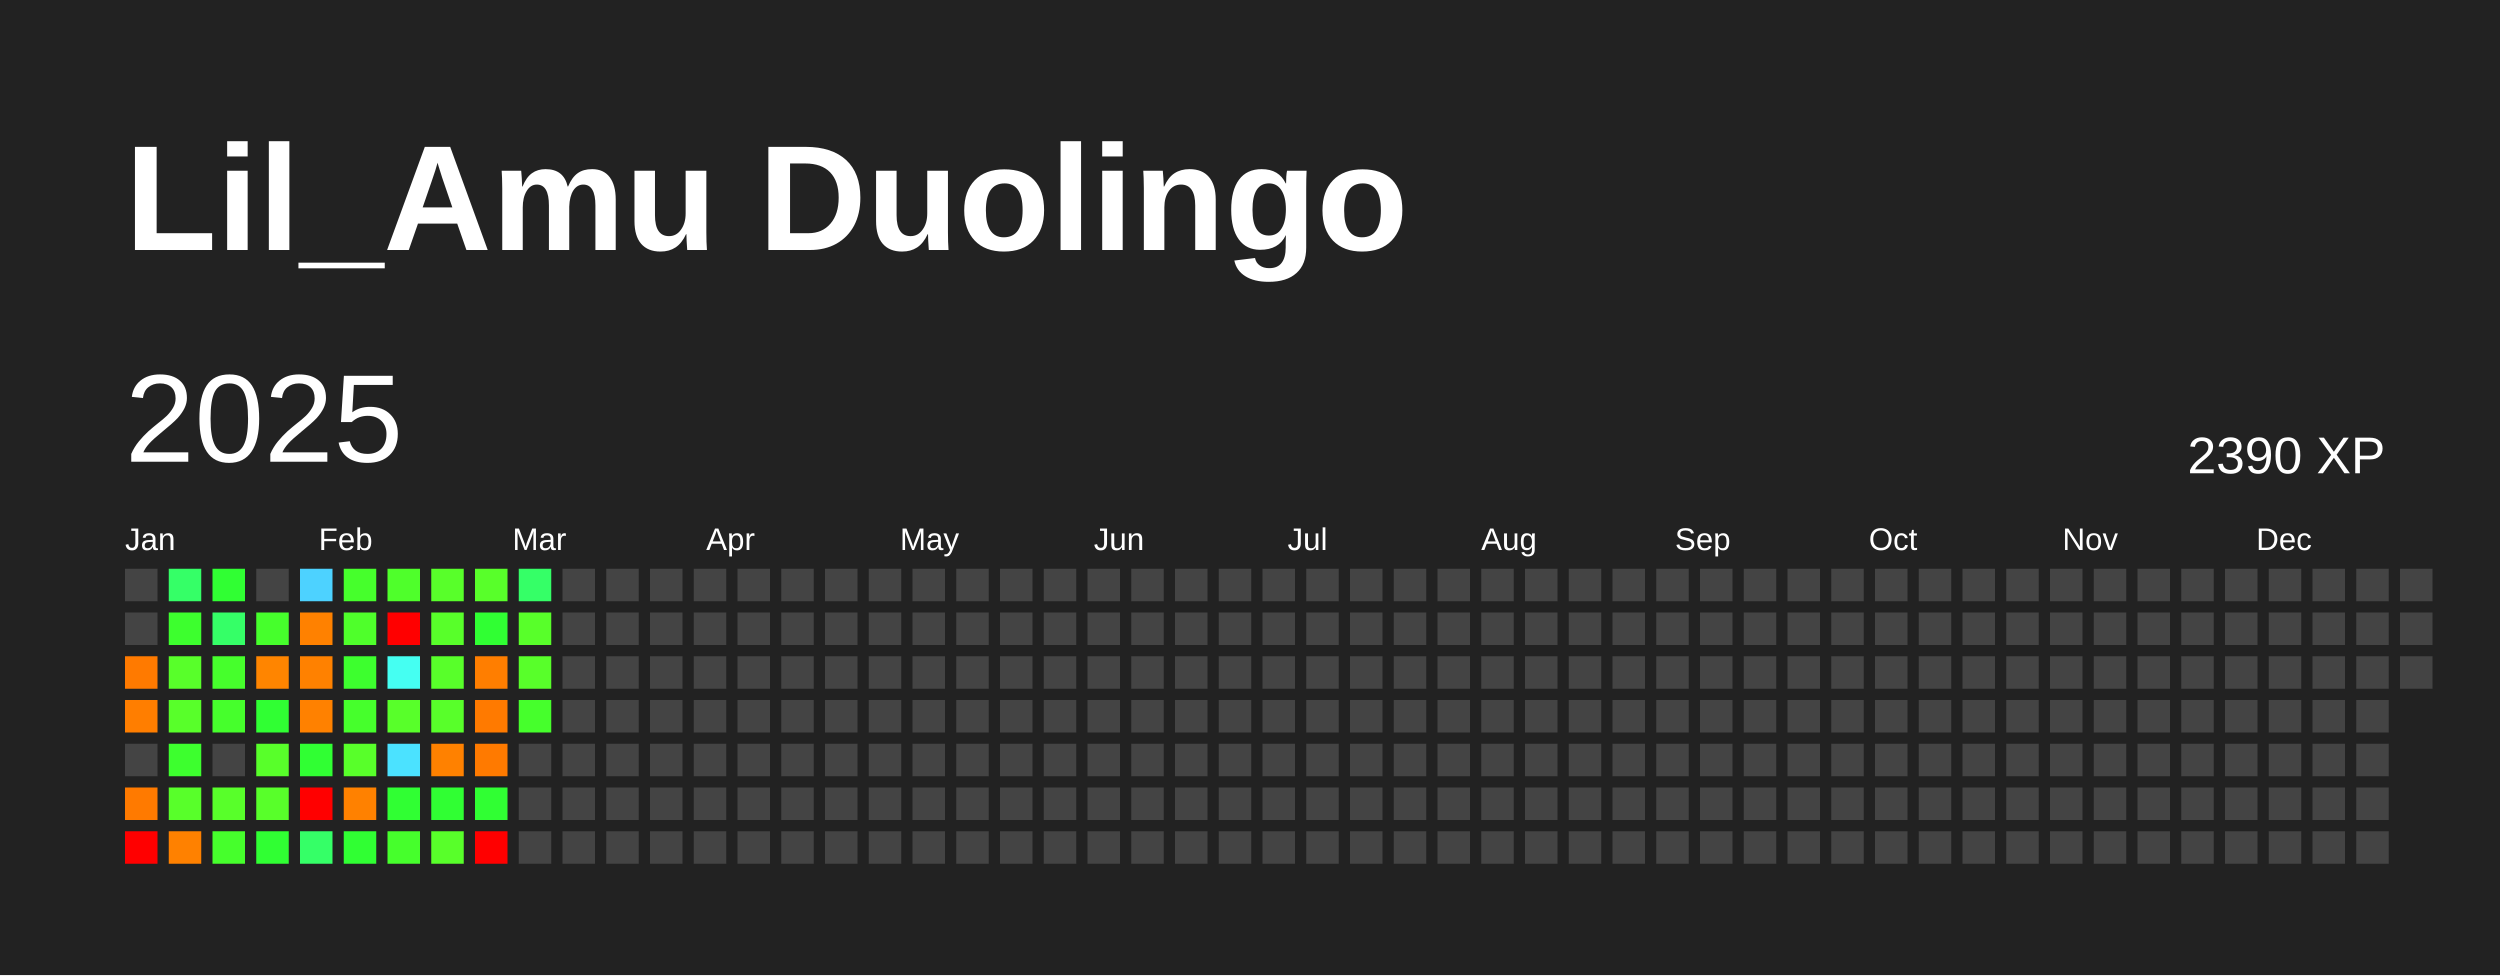
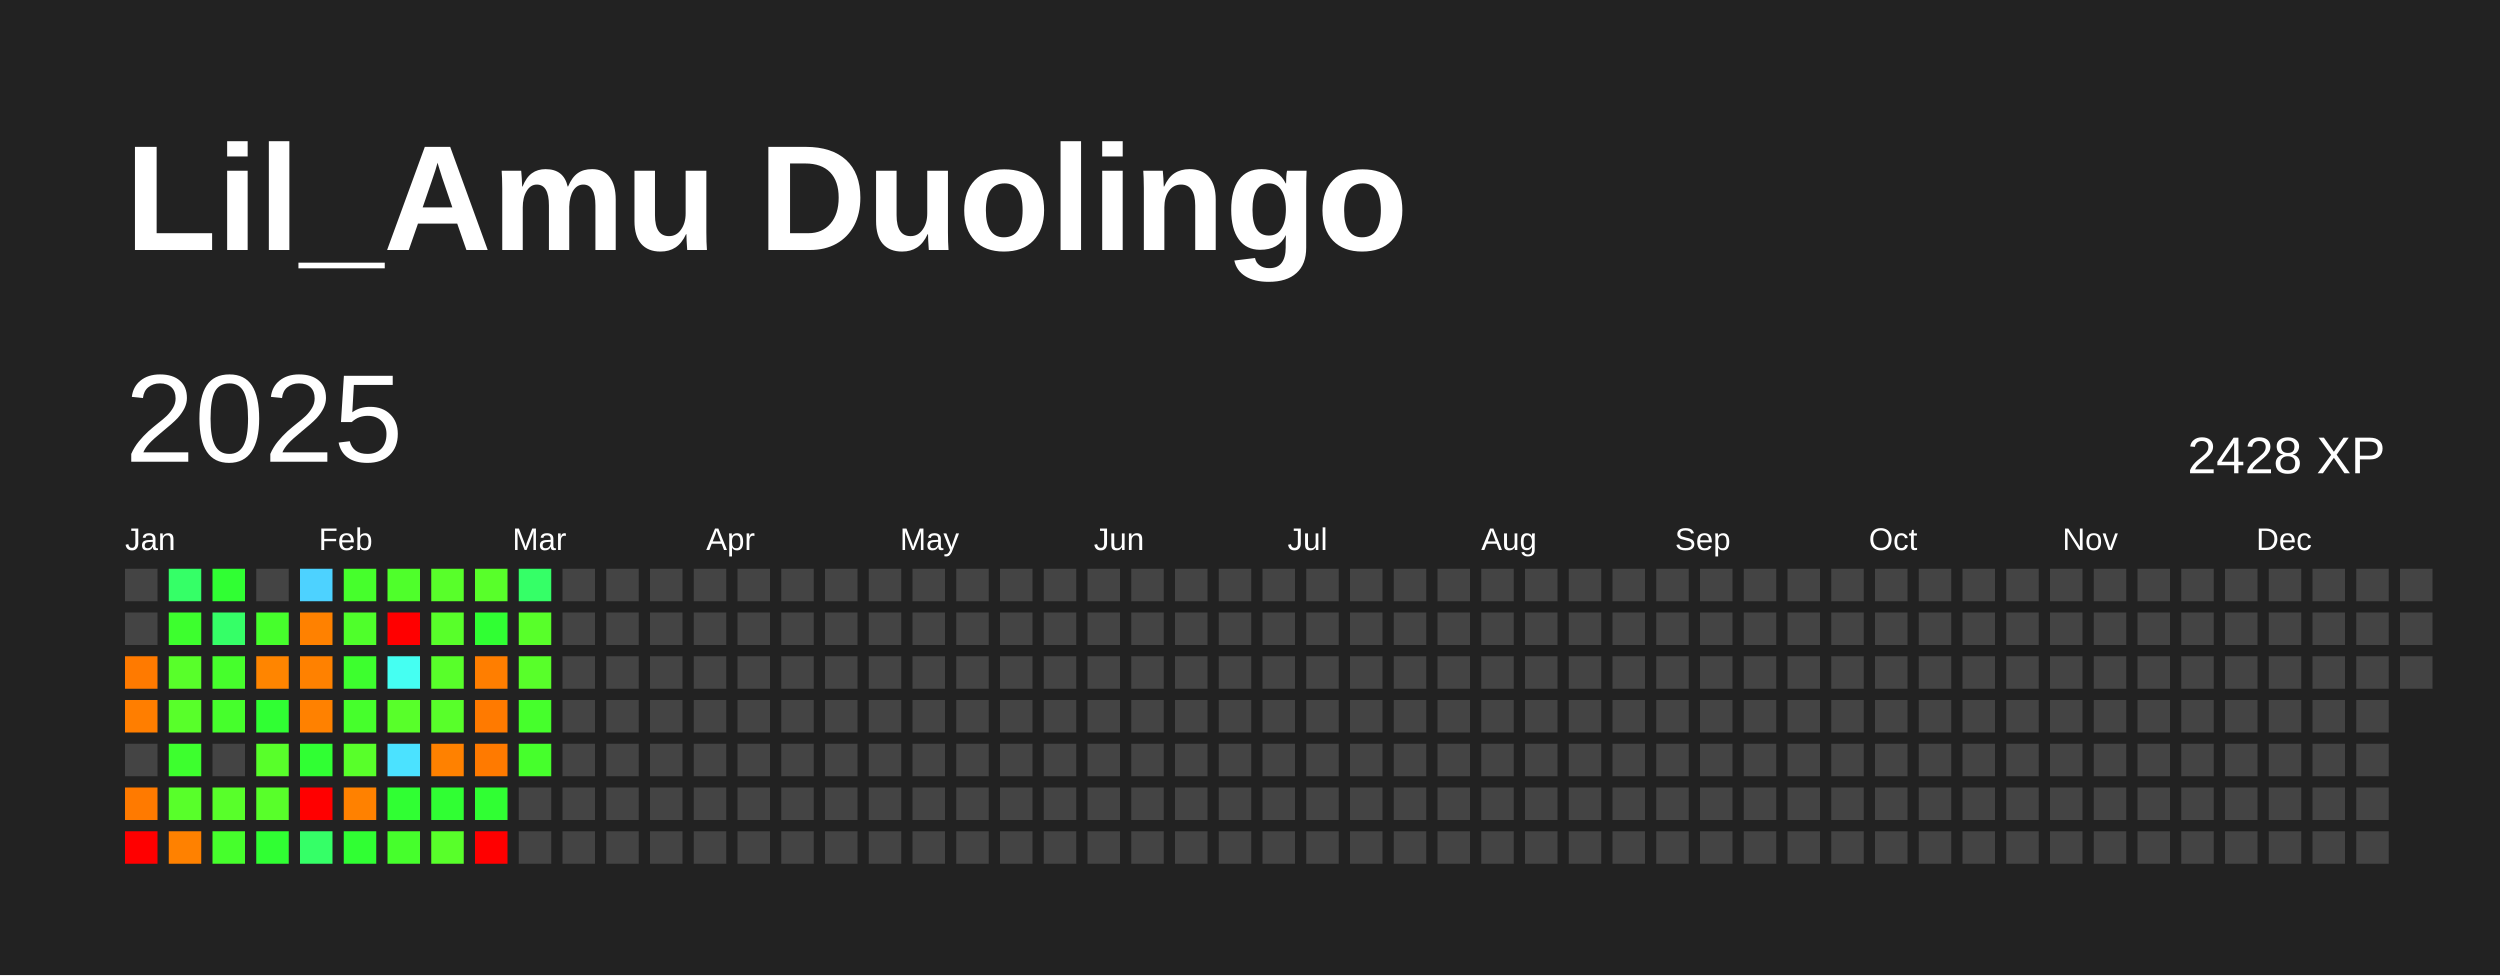
<svg xmlns="http://www.w3.org/2000/svg" baseProfile="full" height="78mm" version="1.1" viewBox="0,0,200,78" width="200mm">
  <defs />
  <rect fill="#222222" height="78" width="200" x="0" y="0" />
  <text fill="#FFFFFF" style="font-size:12px; font-family:Arial; font-weight:bold;" x="10" y="20">Lil_Amu Duolingo</text>
  <text dominant-baseline="hanging" fill="#FFFFFF" style="font-size:10.0px; font-family:Arial;" x="10" y="30">2025</text>
-   <text dominant-baseline="hanging" fill="#FFFFFF" style="font-size:4.125px; font-family:Arial;" x="175" y="35">2390 XP</text>
+   <text dominant-baseline="hanging" fill="#FFFFFF" style="font-size:4.125px; font-family:Arial;" x="175" y="35">2428 XP</text>
  <text fill="#FFFFFF" style="font-size:2.5px; font-family:Arial" x="10.0" y="44">Jan</text>
  <text fill="#FFFFFF" style="font-size:2.5px; font-family:Arial" x="25.5" y="44">Feb</text>
  <text fill="#FFFFFF" style="font-size:2.5px; font-family:Arial" x="41.0" y="44">Mar</text>
  <text fill="#FFFFFF" style="font-size:2.5px; font-family:Arial" x="56.5" y="44">Apr</text>
  <text fill="#FFFFFF" style="font-size:2.5px; font-family:Arial" x="72.0" y="44">May</text>
  <text fill="#FFFFFF" style="font-size:2.5px; font-family:Arial" x="87.5" y="44">Jun</text>
  <text fill="#FFFFFF" style="font-size:2.5px; font-family:Arial" x="103.0" y="44">Jul</text>
  <text fill="#FFFFFF" style="font-size:2.5px; font-family:Arial" x="118.5" y="44">Aug</text>
  <text fill="#FFFFFF" style="font-size:2.5px; font-family:Arial" x="134.0" y="44">Sep</text>
  <text fill="#FFFFFF" style="font-size:2.5px; font-family:Arial" x="149.5" y="44">Oct</text>
  <text fill="#FFFFFF" style="font-size:2.5px; font-family:Arial" x="165.0" y="44">Nov</text>
  <text fill="#FFFFFF" style="font-size:2.5px; font-family:Arial" x="180.5" y="44">Dec</text>
  <rect fill="#444444" height="2.6" width="2.6" x="10.0" y="45.5" />
  <rect fill="#444444" height="2.6" width="2.6" x="10.0" y="49.0" />
  <rect fill="#ff7a00" height="2.6" width="2.6" x="10.0" y="52.5" />
  <rect fill="#ff7e00" height="2.6" width="2.6" x="10.0" y="56.0" />
  <rect fill="#444444" height="2.6" width="2.6" x="10.0" y="59.5" />
  <rect fill="#ff7a00" height="2.6" width="2.6" x="10.0" y="63.0" />
  <rect fill="red" height="2.6" width="2.6" x="10.0" y="66.5" />
  <rect fill="#35ff67" height="2.6" width="2.6" x="13.5" y="45.5" />
  <rect fill="#3dff2e" height="2.6" width="2.6" x="13.5" y="49.0" />
  <rect fill="#58ff2a" height="2.6" width="2.6" x="13.5" y="52.5" />
  <rect fill="#58ff2a" height="2.6" width="2.6" x="13.5" y="56.0" />
  <rect fill="#3dff2e" height="2.6" width="2.6" x="13.5" y="59.5" />
  <rect fill="#58ff2a" height="2.6" width="2.6" x="13.5" y="63.0" />
  <rect fill="#ff8100" height="2.6" width="2.6" x="13.5" y="66.5" />
  <rect fill="#30ff33" height="2.6" width="2.6" x="17.0" y="45.5" />
  <rect fill="#35ff67" height="2.6" width="2.6" x="17.0" y="49.0" />
  <rect fill="#46ff2c" height="2.6" width="2.6" x="17.0" y="52.5" />
  <rect fill="#46ff2c" height="2.6" width="2.6" x="17.0" y="56.0" />
  <rect fill="#444444" height="2.6" width="2.6" x="17.0" y="59.5" />
  <rect fill="#58ff2a" height="2.6" width="2.6" x="17.0" y="63.0" />
  <rect fill="#46ff2c" height="2.6" width="2.6" x="17.0" y="66.5" />
  <rect fill="#444444" height="2.6" width="2.6" x="20.5" y="45.5" />
  <rect fill="#46ff2c" height="2.6" width="2.6" x="20.5" y="49.0" />
  <rect fill="#ff8500" height="2.6" width="2.6" x="20.5" y="52.5" />
  <rect fill="#30ff33" height="2.6" width="2.6" x="20.5" y="56.0" />
  <rect fill="#58ff2a" height="2.6" width="2.6" x="20.5" y="59.5" />
  <rect fill="#58ff2a" height="2.6" width="2.6" x="20.5" y="63.0" />
  <rect fill="#30ff33" height="2.6" width="2.6" x="20.5" y="66.5" />
  <rect fill="#4dd2ff" height="2.6" width="2.6" x="24.0" y="45.5" />
  <rect fill="#ff8100" height="2.6" width="2.6" x="24.0" y="49.0" />
  <rect fill="#ff8100" height="2.6" width="2.6" x="24.0" y="52.5" />
  <rect fill="#ff8100" height="2.6" width="2.6" x="24.0" y="56.0" />
  <rect fill="#30ff33" height="2.6" width="2.6" x="24.0" y="59.5" />
  <rect fill="red" height="2.6" width="2.6" x="24.0" y="63.0" />
  <rect fill="#35ff67" height="2.6" width="2.6" x="24.0" y="66.5" />
  <rect fill="#46ff2c" height="2.6" width="2.6" x="27.5" y="45.5" />
  <rect fill="#4fff2b" height="2.6" width="2.6" x="27.5" y="49.0" />
  <rect fill="#3dff2e" height="2.6" width="2.6" x="27.5" y="52.5" />
  <rect fill="#46ff2c" height="2.6" width="2.6" x="27.5" y="56.0" />
  <rect fill="#58ff2a" height="2.6" width="2.6" x="27.5" y="59.5" />
  <rect fill="#ff8100" height="2.6" width="2.6" x="27.5" y="63.0" />
  <rect fill="#30ff33" height="2.6" width="2.6" x="27.5" y="66.5" />
  <rect fill="#4fff2b" height="2.6" width="2.6" x="31.0" y="45.5" />
  <rect fill="red" height="2.6" width="2.6" x="31.0" y="49.0" />
  <rect fill="#45fff2" height="2.6" width="2.6" x="31.0" y="52.5" />
  <rect fill="#58ff2a" height="2.6" width="2.6" x="31.0" y="56.0" />
  <rect fill="#4be2ff" height="2.6" width="2.6" x="31.0" y="59.5" />
  <rect fill="#30ff33" height="2.6" width="2.6" x="31.0" y="63.0" />
  <rect fill="#46ff2c" height="2.6" width="2.6" x="31.0" y="66.5" />
  <rect fill="#58ff2a" height="2.6" width="2.6" x="34.5" y="45.5" />
  <rect fill="#58ff2a" height="2.6" width="2.6" x="34.5" y="49.0" />
  <rect fill="#58ff2a" height="2.6" width="2.6" x="34.5" y="52.5" />
  <rect fill="#58ff2a" height="2.6" width="2.6" x="34.5" y="56.0" />
  <rect fill="#ff8100" height="2.6" width="2.6" x="34.5" y="59.5" />
  <rect fill="#30ff33" height="2.6" width="2.6" x="34.5" y="63.0" />
  <rect fill="#58ff2a" height="2.6" width="2.6" x="34.5" y="66.5" />
  <rect fill="#58ff2a" height="2.6" width="2.6" x="38.0" y="45.5" />
  <rect fill="#30ff33" height="2.6" width="2.6" x="38.0" y="49.0" />
  <rect fill="#ff7e00" height="2.6" width="2.6" x="38.0" y="52.5" />
  <rect fill="#ff7a00" height="2.6" width="2.6" x="38.0" y="56.0" />
  <rect fill="#ff7a00" height="2.6" width="2.6" x="38.0" y="59.5" />
  <rect fill="#30ff33" height="2.6" width="2.6" x="38.0" y="63.0" />
  <rect fill="red" height="2.6" width="2.6" x="38.0" y="66.5" />
  <rect fill="#35ff67" height="2.6" width="2.6" x="41.5" y="45.5" />
  <rect fill="#58ff2a" height="2.6" width="2.6" x="41.5" y="49.0" />
  <rect fill="#58ff2a" height="2.6" width="2.6" x="41.5" y="52.5" />
  <rect fill="#46ff2c" height="2.6" width="2.6" x="41.5" y="56.0" />
-   <rect fill="#444444" height="2.6" width="2.6" x="41.5" y="59.5" />
+   <rect fill="#46ff2c" height="2.6" width="2.6" x="41.5" y="59.5" />
  <rect fill="#444444" height="2.6" width="2.6" x="41.5" y="63.0" />
  <rect fill="#444444" height="2.6" width="2.6" x="41.5" y="66.5" />
  <rect fill="#444444" height="2.6" width="2.6" x="45.0" y="45.5" />
  <rect fill="#444444" height="2.6" width="2.6" x="45.0" y="49.0" />
  <rect fill="#444444" height="2.6" width="2.6" x="45.0" y="52.5" />
  <rect fill="#444444" height="2.6" width="2.6" x="45.0" y="56.0" />
  <rect fill="#444444" height="2.6" width="2.6" x="45.0" y="59.5" />
  <rect fill="#444444" height="2.6" width="2.6" x="45.0" y="63.0" />
  <rect fill="#444444" height="2.6" width="2.6" x="45.0" y="66.5" />
  <rect fill="#444444" height="2.6" width="2.6" x="48.5" y="45.5" />
  <rect fill="#444444" height="2.6" width="2.6" x="48.5" y="49.0" />
  <rect fill="#444444" height="2.6" width="2.6" x="48.5" y="52.5" />
  <rect fill="#444444" height="2.6" width="2.6" x="48.5" y="56.0" />
  <rect fill="#444444" height="2.6" width="2.6" x="48.5" y="59.5" />
  <rect fill="#444444" height="2.6" width="2.6" x="48.5" y="63.0" />
  <rect fill="#444444" height="2.6" width="2.6" x="48.5" y="66.5" />
  <rect fill="#444444" height="2.6" width="2.6" x="52.0" y="45.5" />
  <rect fill="#444444" height="2.6" width="2.6" x="52.0" y="49.0" />
  <rect fill="#444444" height="2.6" width="2.6" x="52.0" y="52.5" />
  <rect fill="#444444" height="2.6" width="2.6" x="52.0" y="56.0" />
  <rect fill="#444444" height="2.6" width="2.6" x="52.0" y="59.5" />
  <rect fill="#444444" height="2.6" width="2.6" x="52.0" y="63.0" />
  <rect fill="#444444" height="2.6" width="2.6" x="52.0" y="66.5" />
  <rect fill="#444444" height="2.6" width="2.6" x="55.5" y="45.5" />
  <rect fill="#444444" height="2.6" width="2.6" x="55.5" y="49.0" />
  <rect fill="#444444" height="2.6" width="2.6" x="55.5" y="52.5" />
  <rect fill="#444444" height="2.6" width="2.6" x="55.5" y="56.0" />
  <rect fill="#444444" height="2.6" width="2.6" x="55.5" y="59.5" />
  <rect fill="#444444" height="2.6" width="2.6" x="55.5" y="63.0" />
  <rect fill="#444444" height="2.6" width="2.6" x="55.5" y="66.5" />
  <rect fill="#444444" height="2.6" width="2.6" x="59.0" y="45.5" />
  <rect fill="#444444" height="2.6" width="2.6" x="59.0" y="49.0" />
  <rect fill="#444444" height="2.6" width="2.6" x="59.0" y="52.5" />
  <rect fill="#444444" height="2.6" width="2.6" x="59.0" y="56.0" />
  <rect fill="#444444" height="2.6" width="2.6" x="59.0" y="59.5" />
  <rect fill="#444444" height="2.6" width="2.6" x="59.0" y="63.0" />
  <rect fill="#444444" height="2.6" width="2.6" x="59.0" y="66.5" />
  <rect fill="#444444" height="2.6" width="2.6" x="62.5" y="45.5" />
  <rect fill="#444444" height="2.6" width="2.6" x="62.5" y="49.0" />
  <rect fill="#444444" height="2.6" width="2.6" x="62.5" y="52.5" />
  <rect fill="#444444" height="2.6" width="2.6" x="62.5" y="56.0" />
  <rect fill="#444444" height="2.6" width="2.6" x="62.5" y="59.5" />
  <rect fill="#444444" height="2.6" width="2.6" x="62.5" y="63.0" />
  <rect fill="#444444" height="2.6" width="2.6" x="62.5" y="66.5" />
  <rect fill="#444444" height="2.6" width="2.6" x="66.0" y="45.5" />
  <rect fill="#444444" height="2.6" width="2.6" x="66.0" y="49.0" />
  <rect fill="#444444" height="2.6" width="2.6" x="66.0" y="52.5" />
  <rect fill="#444444" height="2.6" width="2.6" x="66.0" y="56.0" />
  <rect fill="#444444" height="2.6" width="2.6" x="66.0" y="59.5" />
  <rect fill="#444444" height="2.6" width="2.6" x="66.0" y="63.0" />
  <rect fill="#444444" height="2.6" width="2.6" x="66.0" y="66.5" />
  <rect fill="#444444" height="2.6" width="2.6" x="69.5" y="45.5" />
  <rect fill="#444444" height="2.6" width="2.6" x="69.5" y="49.0" />
  <rect fill="#444444" height="2.6" width="2.6" x="69.5" y="52.5" />
  <rect fill="#444444" height="2.6" width="2.6" x="69.5" y="56.0" />
  <rect fill="#444444" height="2.6" width="2.6" x="69.5" y="59.5" />
  <rect fill="#444444" height="2.6" width="2.6" x="69.5" y="63.0" />
  <rect fill="#444444" height="2.6" width="2.6" x="69.5" y="66.5" />
  <rect fill="#444444" height="2.6" width="2.6" x="73.0" y="45.5" />
  <rect fill="#444444" height="2.6" width="2.6" x="73.0" y="49.0" />
  <rect fill="#444444" height="2.6" width="2.6" x="73.0" y="52.5" />
  <rect fill="#444444" height="2.6" width="2.6" x="73.0" y="56.0" />
  <rect fill="#444444" height="2.6" width="2.6" x="73.0" y="59.5" />
  <rect fill="#444444" height="2.6" width="2.6" x="73.0" y="63.0" />
  <rect fill="#444444" height="2.6" width="2.6" x="73.0" y="66.5" />
  <rect fill="#444444" height="2.6" width="2.6" x="76.5" y="45.5" />
  <rect fill="#444444" height="2.6" width="2.6" x="76.5" y="49.0" />
  <rect fill="#444444" height="2.6" width="2.6" x="76.5" y="52.5" />
  <rect fill="#444444" height="2.6" width="2.6" x="76.5" y="56.0" />
  <rect fill="#444444" height="2.6" width="2.6" x="76.5" y="59.5" />
  <rect fill="#444444" height="2.6" width="2.6" x="76.5" y="63.0" />
  <rect fill="#444444" height="2.6" width="2.6" x="76.5" y="66.5" />
  <rect fill="#444444" height="2.6" width="2.6" x="80.0" y="45.5" />
  <rect fill="#444444" height="2.6" width="2.6" x="80.0" y="49.0" />
  <rect fill="#444444" height="2.6" width="2.6" x="80.0" y="52.5" />
  <rect fill="#444444" height="2.6" width="2.6" x="80.0" y="56.0" />
  <rect fill="#444444" height="2.6" width="2.6" x="80.0" y="59.5" />
  <rect fill="#444444" height="2.6" width="2.6" x="80.0" y="63.0" />
  <rect fill="#444444" height="2.6" width="2.6" x="80.0" y="66.5" />
  <rect fill="#444444" height="2.6" width="2.6" x="83.5" y="45.5" />
  <rect fill="#444444" height="2.6" width="2.6" x="83.5" y="49.0" />
  <rect fill="#444444" height="2.6" width="2.6" x="83.5" y="52.5" />
  <rect fill="#444444" height="2.6" width="2.6" x="83.5" y="56.0" />
  <rect fill="#444444" height="2.6" width="2.6" x="83.5" y="59.5" />
  <rect fill="#444444" height="2.6" width="2.6" x="83.5" y="63.0" />
  <rect fill="#444444" height="2.6" width="2.6" x="83.5" y="66.5" />
  <rect fill="#444444" height="2.6" width="2.6" x="87.0" y="45.5" />
  <rect fill="#444444" height="2.6" width="2.6" x="87.0" y="49.0" />
  <rect fill="#444444" height="2.6" width="2.6" x="87.0" y="52.5" />
  <rect fill="#444444" height="2.6" width="2.6" x="87.0" y="56.0" />
  <rect fill="#444444" height="2.6" width="2.6" x="87.0" y="59.5" />
  <rect fill="#444444" height="2.6" width="2.6" x="87.0" y="63.0" />
  <rect fill="#444444" height="2.6" width="2.6" x="87.0" y="66.5" />
  <rect fill="#444444" height="2.6" width="2.6" x="90.5" y="45.5" />
  <rect fill="#444444" height="2.6" width="2.6" x="90.5" y="49.0" />
  <rect fill="#444444" height="2.6" width="2.6" x="90.5" y="52.5" />
  <rect fill="#444444" height="2.6" width="2.6" x="90.5" y="56.0" />
  <rect fill="#444444" height="2.6" width="2.6" x="90.5" y="59.5" />
  <rect fill="#444444" height="2.6" width="2.6" x="90.5" y="63.0" />
  <rect fill="#444444" height="2.6" width="2.6" x="90.5" y="66.5" />
  <rect fill="#444444" height="2.6" width="2.6" x="94.0" y="45.5" />
  <rect fill="#444444" height="2.6" width="2.6" x="94.0" y="49.0" />
  <rect fill="#444444" height="2.6" width="2.6" x="94.0" y="52.5" />
  <rect fill="#444444" height="2.6" width="2.6" x="94.0" y="56.0" />
  <rect fill="#444444" height="2.6" width="2.6" x="94.0" y="59.5" />
  <rect fill="#444444" height="2.6" width="2.6" x="94.0" y="63.0" />
  <rect fill="#444444" height="2.6" width="2.6" x="94.0" y="66.5" />
  <rect fill="#444444" height="2.6" width="2.6" x="97.5" y="45.5" />
  <rect fill="#444444" height="2.6" width="2.6" x="97.5" y="49.0" />
  <rect fill="#444444" height="2.6" width="2.6" x="97.5" y="52.5" />
  <rect fill="#444444" height="2.6" width="2.6" x="97.5" y="56.0" />
  <rect fill="#444444" height="2.6" width="2.6" x="97.5" y="59.5" />
  <rect fill="#444444" height="2.6" width="2.6" x="97.5" y="63.0" />
  <rect fill="#444444" height="2.6" width="2.6" x="97.5" y="66.5" />
  <rect fill="#444444" height="2.6" width="2.6" x="101.0" y="45.5" />
  <rect fill="#444444" height="2.6" width="2.6" x="101.0" y="49.0" />
  <rect fill="#444444" height="2.6" width="2.6" x="101.0" y="52.5" />
  <rect fill="#444444" height="2.6" width="2.6" x="101.0" y="56.0" />
  <rect fill="#444444" height="2.6" width="2.6" x="101.0" y="59.5" />
  <rect fill="#444444" height="2.6" width="2.6" x="101.0" y="63.0" />
  <rect fill="#444444" height="2.6" width="2.6" x="101.0" y="66.5" />
  <rect fill="#444444" height="2.6" width="2.6" x="104.5" y="45.5" />
  <rect fill="#444444" height="2.6" width="2.6" x="104.5" y="49.0" />
  <rect fill="#444444" height="2.6" width="2.6" x="104.5" y="52.5" />
  <rect fill="#444444" height="2.6" width="2.6" x="104.5" y="56.0" />
  <rect fill="#444444" height="2.6" width="2.6" x="104.5" y="59.5" />
  <rect fill="#444444" height="2.6" width="2.6" x="104.5" y="63.0" />
  <rect fill="#444444" height="2.6" width="2.6" x="104.5" y="66.5" />
  <rect fill="#444444" height="2.6" width="2.6" x="108.0" y="45.5" />
  <rect fill="#444444" height="2.6" width="2.6" x="108.0" y="49.0" />
  <rect fill="#444444" height="2.6" width="2.6" x="108.0" y="52.5" />
  <rect fill="#444444" height="2.6" width="2.6" x="108.0" y="56.0" />
  <rect fill="#444444" height="2.6" width="2.6" x="108.0" y="59.5" />
  <rect fill="#444444" height="2.6" width="2.6" x="108.0" y="63.0" />
  <rect fill="#444444" height="2.6" width="2.6" x="108.0" y="66.5" />
  <rect fill="#444444" height="2.6" width="2.6" x="111.5" y="45.5" />
  <rect fill="#444444" height="2.6" width="2.6" x="111.5" y="49.0" />
  <rect fill="#444444" height="2.6" width="2.6" x="111.5" y="52.5" />
  <rect fill="#444444" height="2.6" width="2.6" x="111.5" y="56.0" />
  <rect fill="#444444" height="2.6" width="2.6" x="111.5" y="59.5" />
  <rect fill="#444444" height="2.6" width="2.6" x="111.5" y="63.0" />
  <rect fill="#444444" height="2.6" width="2.6" x="111.5" y="66.5" />
  <rect fill="#444444" height="2.6" width="2.6" x="115.0" y="45.5" />
  <rect fill="#444444" height="2.6" width="2.6" x="115.0" y="49.0" />
  <rect fill="#444444" height="2.6" width="2.6" x="115.0" y="52.5" />
  <rect fill="#444444" height="2.6" width="2.6" x="115.0" y="56.0" />
  <rect fill="#444444" height="2.6" width="2.6" x="115.0" y="59.5" />
  <rect fill="#444444" height="2.6" width="2.6" x="115.0" y="63.0" />
  <rect fill="#444444" height="2.6" width="2.6" x="115.0" y="66.5" />
  <rect fill="#444444" height="2.6" width="2.6" x="118.5" y="45.5" />
  <rect fill="#444444" height="2.6" width="2.6" x="118.5" y="49.0" />
  <rect fill="#444444" height="2.6" width="2.6" x="118.5" y="52.5" />
  <rect fill="#444444" height="2.6" width="2.6" x="118.5" y="56.0" />
  <rect fill="#444444" height="2.6" width="2.6" x="118.5" y="59.5" />
  <rect fill="#444444" height="2.6" width="2.6" x="118.5" y="63.0" />
  <rect fill="#444444" height="2.6" width="2.6" x="118.5" y="66.5" />
  <rect fill="#444444" height="2.6" width="2.6" x="122.0" y="45.5" />
  <rect fill="#444444" height="2.6" width="2.6" x="122.0" y="49.0" />
  <rect fill="#444444" height="2.6" width="2.6" x="122.0" y="52.5" />
  <rect fill="#444444" height="2.6" width="2.6" x="122.0" y="56.0" />
  <rect fill="#444444" height="2.6" width="2.6" x="122.0" y="59.5" />
  <rect fill="#444444" height="2.6" width="2.6" x="122.0" y="63.0" />
  <rect fill="#444444" height="2.6" width="2.6" x="122.0" y="66.5" />
  <rect fill="#444444" height="2.6" width="2.6" x="125.5" y="45.5" />
  <rect fill="#444444" height="2.6" width="2.6" x="125.5" y="49.0" />
  <rect fill="#444444" height="2.6" width="2.6" x="125.5" y="52.5" />
  <rect fill="#444444" height="2.6" width="2.6" x="125.5" y="56.0" />
  <rect fill="#444444" height="2.6" width="2.6" x="125.5" y="59.5" />
  <rect fill="#444444" height="2.6" width="2.6" x="125.5" y="63.0" />
  <rect fill="#444444" height="2.6" width="2.6" x="125.5" y="66.5" />
  <rect fill="#444444" height="2.6" width="2.6" x="129.0" y="45.5" />
  <rect fill="#444444" height="2.6" width="2.6" x="129.0" y="49.0" />
  <rect fill="#444444" height="2.6" width="2.6" x="129.0" y="52.5" />
  <rect fill="#444444" height="2.6" width="2.6" x="129.0" y="56.0" />
  <rect fill="#444444" height="2.6" width="2.6" x="129.0" y="59.5" />
  <rect fill="#444444" height="2.6" width="2.6" x="129.0" y="63.0" />
  <rect fill="#444444" height="2.6" width="2.6" x="129.0" y="66.5" />
  <rect fill="#444444" height="2.6" width="2.6" x="132.5" y="45.5" />
  <rect fill="#444444" height="2.6" width="2.6" x="132.5" y="49.0" />
  <rect fill="#444444" height="2.6" width="2.6" x="132.5" y="52.5" />
  <rect fill="#444444" height="2.6" width="2.6" x="132.5" y="56.0" />
  <rect fill="#444444" height="2.6" width="2.6" x="132.5" y="59.5" />
  <rect fill="#444444" height="2.6" width="2.6" x="132.5" y="63.0" />
  <rect fill="#444444" height="2.6" width="2.6" x="132.5" y="66.5" />
  <rect fill="#444444" height="2.6" width="2.6" x="136.0" y="45.5" />
  <rect fill="#444444" height="2.6" width="2.6" x="136.0" y="49.0" />
  <rect fill="#444444" height="2.6" width="2.6" x="136.0" y="52.5" />
  <rect fill="#444444" height="2.6" width="2.6" x="136.0" y="56.0" />
  <rect fill="#444444" height="2.6" width="2.6" x="136.0" y="59.5" />
  <rect fill="#444444" height="2.6" width="2.6" x="136.0" y="63.0" />
  <rect fill="#444444" height="2.6" width="2.6" x="136.0" y="66.5" />
  <rect fill="#444444" height="2.6" width="2.6" x="139.5" y="45.5" />
  <rect fill="#444444" height="2.6" width="2.6" x="139.5" y="49.0" />
  <rect fill="#444444" height="2.6" width="2.6" x="139.5" y="52.5" />
  <rect fill="#444444" height="2.6" width="2.6" x="139.5" y="56.0" />
  <rect fill="#444444" height="2.6" width="2.6" x="139.5" y="59.5" />
  <rect fill="#444444" height="2.6" width="2.6" x="139.5" y="63.0" />
  <rect fill="#444444" height="2.6" width="2.6" x="139.5" y="66.5" />
  <rect fill="#444444" height="2.6" width="2.6" x="143.0" y="45.5" />
  <rect fill="#444444" height="2.6" width="2.6" x="143.0" y="49.0" />
  <rect fill="#444444" height="2.6" width="2.6" x="143.0" y="52.5" />
  <rect fill="#444444" height="2.6" width="2.6" x="143.0" y="56.0" />
  <rect fill="#444444" height="2.6" width="2.6" x="143.0" y="59.5" />
  <rect fill="#444444" height="2.6" width="2.6" x="143.0" y="63.0" />
  <rect fill="#444444" height="2.6" width="2.6" x="143.0" y="66.5" />
  <rect fill="#444444" height="2.6" width="2.6" x="146.5" y="45.5" />
  <rect fill="#444444" height="2.6" width="2.6" x="146.5" y="49.0" />
  <rect fill="#444444" height="2.6" width="2.6" x="146.5" y="52.5" />
  <rect fill="#444444" height="2.6" width="2.6" x="146.5" y="56.0" />
  <rect fill="#444444" height="2.6" width="2.6" x="146.5" y="59.5" />
  <rect fill="#444444" height="2.6" width="2.6" x="146.5" y="63.0" />
  <rect fill="#444444" height="2.6" width="2.6" x="146.5" y="66.5" />
  <rect fill="#444444" height="2.6" width="2.6" x="150.0" y="45.5" />
  <rect fill="#444444" height="2.6" width="2.6" x="150.0" y="49.0" />
  <rect fill="#444444" height="2.6" width="2.6" x="150.0" y="52.5" />
  <rect fill="#444444" height="2.6" width="2.6" x="150.0" y="56.0" />
  <rect fill="#444444" height="2.6" width="2.6" x="150.0" y="59.5" />
  <rect fill="#444444" height="2.6" width="2.6" x="150.0" y="63.0" />
  <rect fill="#444444" height="2.6" width="2.6" x="150.0" y="66.5" />
  <rect fill="#444444" height="2.6" width="2.6" x="153.5" y="45.5" />
  <rect fill="#444444" height="2.6" width="2.6" x="153.5" y="49.0" />
  <rect fill="#444444" height="2.6" width="2.6" x="153.5" y="52.5" />
  <rect fill="#444444" height="2.6" width="2.6" x="153.5" y="56.0" />
  <rect fill="#444444" height="2.6" width="2.6" x="153.5" y="59.5" />
  <rect fill="#444444" height="2.6" width="2.6" x="153.5" y="63.0" />
  <rect fill="#444444" height="2.6" width="2.6" x="153.5" y="66.5" />
  <rect fill="#444444" height="2.6" width="2.6" x="157.0" y="45.5" />
  <rect fill="#444444" height="2.6" width="2.6" x="157.0" y="49.0" />
  <rect fill="#444444" height="2.6" width="2.6" x="157.0" y="52.5" />
  <rect fill="#444444" height="2.6" width="2.6" x="157.0" y="56.0" />
  <rect fill="#444444" height="2.6" width="2.6" x="157.0" y="59.5" />
  <rect fill="#444444" height="2.6" width="2.6" x="157.0" y="63.0" />
  <rect fill="#444444" height="2.6" width="2.6" x="157.0" y="66.5" />
  <rect fill="#444444" height="2.6" width="2.6" x="160.5" y="45.5" />
  <rect fill="#444444" height="2.6" width="2.6" x="160.5" y="49.0" />
  <rect fill="#444444" height="2.6" width="2.6" x="160.5" y="52.5" />
  <rect fill="#444444" height="2.6" width="2.6" x="160.5" y="56.0" />
  <rect fill="#444444" height="2.6" width="2.6" x="160.5" y="59.5" />
  <rect fill="#444444" height="2.6" width="2.6" x="160.5" y="63.0" />
  <rect fill="#444444" height="2.6" width="2.6" x="160.5" y="66.5" />
  <rect fill="#444444" height="2.6" width="2.6" x="164.0" y="45.5" />
  <rect fill="#444444" height="2.6" width="2.6" x="164.0" y="49.0" />
  <rect fill="#444444" height="2.6" width="2.6" x="164.0" y="52.5" />
  <rect fill="#444444" height="2.6" width="2.6" x="164.0" y="56.0" />
  <rect fill="#444444" height="2.6" width="2.6" x="164.0" y="59.5" />
  <rect fill="#444444" height="2.6" width="2.6" x="164.0" y="63.0" />
  <rect fill="#444444" height="2.6" width="2.6" x="164.0" y="66.5" />
  <rect fill="#444444" height="2.6" width="2.6" x="167.5" y="45.5" />
  <rect fill="#444444" height="2.6" width="2.6" x="167.5" y="49.0" />
  <rect fill="#444444" height="2.6" width="2.6" x="167.5" y="52.5" />
  <rect fill="#444444" height="2.6" width="2.6" x="167.5" y="56.0" />
  <rect fill="#444444" height="2.6" width="2.6" x="167.5" y="59.5" />
  <rect fill="#444444" height="2.6" width="2.6" x="167.5" y="63.0" />
  <rect fill="#444444" height="2.6" width="2.6" x="167.5" y="66.5" />
  <rect fill="#444444" height="2.6" width="2.6" x="171.0" y="45.5" />
  <rect fill="#444444" height="2.6" width="2.6" x="171.0" y="49.0" />
  <rect fill="#444444" height="2.6" width="2.6" x="171.0" y="52.5" />
  <rect fill="#444444" height="2.6" width="2.6" x="171.0" y="56.0" />
  <rect fill="#444444" height="2.6" width="2.6" x="171.0" y="59.5" />
  <rect fill="#444444" height="2.6" width="2.6" x="171.0" y="63.0" />
  <rect fill="#444444" height="2.6" width="2.6" x="171.0" y="66.5" />
  <rect fill="#444444" height="2.6" width="2.6" x="174.5" y="45.5" />
  <rect fill="#444444" height="2.6" width="2.6" x="174.5" y="49.0" />
  <rect fill="#444444" height="2.6" width="2.6" x="174.5" y="52.5" />
  <rect fill="#444444" height="2.6" width="2.6" x="174.5" y="56.0" />
  <rect fill="#444444" height="2.6" width="2.6" x="174.5" y="59.5" />
  <rect fill="#444444" height="2.6" width="2.6" x="174.5" y="63.0" />
  <rect fill="#444444" height="2.6" width="2.6" x="174.5" y="66.5" />
  <rect fill="#444444" height="2.6" width="2.6" x="178.0" y="45.5" />
  <rect fill="#444444" height="2.6" width="2.6" x="178.0" y="49.0" />
  <rect fill="#444444" height="2.6" width="2.6" x="178.0" y="52.5" />
  <rect fill="#444444" height="2.6" width="2.6" x="178.0" y="56.0" />
  <rect fill="#444444" height="2.6" width="2.6" x="178.0" y="59.5" />
  <rect fill="#444444" height="2.6" width="2.6" x="178.0" y="63.0" />
  <rect fill="#444444" height="2.6" width="2.6" x="178.0" y="66.5" />
  <rect fill="#444444" height="2.6" width="2.6" x="181.5" y="45.5" />
  <rect fill="#444444" height="2.6" width="2.6" x="181.5" y="49.0" />
  <rect fill="#444444" height="2.6" width="2.6" x="181.5" y="52.5" />
  <rect fill="#444444" height="2.6" width="2.6" x="181.5" y="56.0" />
  <rect fill="#444444" height="2.6" width="2.6" x="181.5" y="59.5" />
  <rect fill="#444444" height="2.6" width="2.6" x="181.5" y="63.0" />
  <rect fill="#444444" height="2.6" width="2.6" x="181.5" y="66.5" />
  <rect fill="#444444" height="2.6" width="2.6" x="185.0" y="45.5" />
  <rect fill="#444444" height="2.6" width="2.6" x="185.0" y="49.0" />
  <rect fill="#444444" height="2.6" width="2.6" x="185.0" y="52.5" />
  <rect fill="#444444" height="2.6" width="2.6" x="185.0" y="56.0" />
  <rect fill="#444444" height="2.6" width="2.6" x="185.0" y="59.5" />
  <rect fill="#444444" height="2.6" width="2.6" x="185.0" y="63.0" />
  <rect fill="#444444" height="2.6" width="2.6" x="185.0" y="66.5" />
  <rect fill="#444444" height="2.6" width="2.6" x="188.5" y="45.5" />
  <rect fill="#444444" height="2.6" width="2.6" x="188.5" y="49.0" />
  <rect fill="#444444" height="2.6" width="2.6" x="188.5" y="52.5" />
  <rect fill="#444444" height="2.6" width="2.6" x="188.5" y="56.0" />
  <rect fill="#444444" height="2.6" width="2.6" x="188.5" y="59.5" />
  <rect fill="#444444" height="2.6" width="2.6" x="188.5" y="63.0" />
  <rect fill="#444444" height="2.6" width="2.6" x="188.5" y="66.5" />
  <rect fill="#444444" height="2.6" width="2.6" x="192.0" y="45.5" />
  <rect fill="#444444" height="2.6" width="2.6" x="192.0" y="49.0" />
  <rect fill="#444444" height="2.6" width="2.6" x="192.0" y="52.5" />
</svg>
